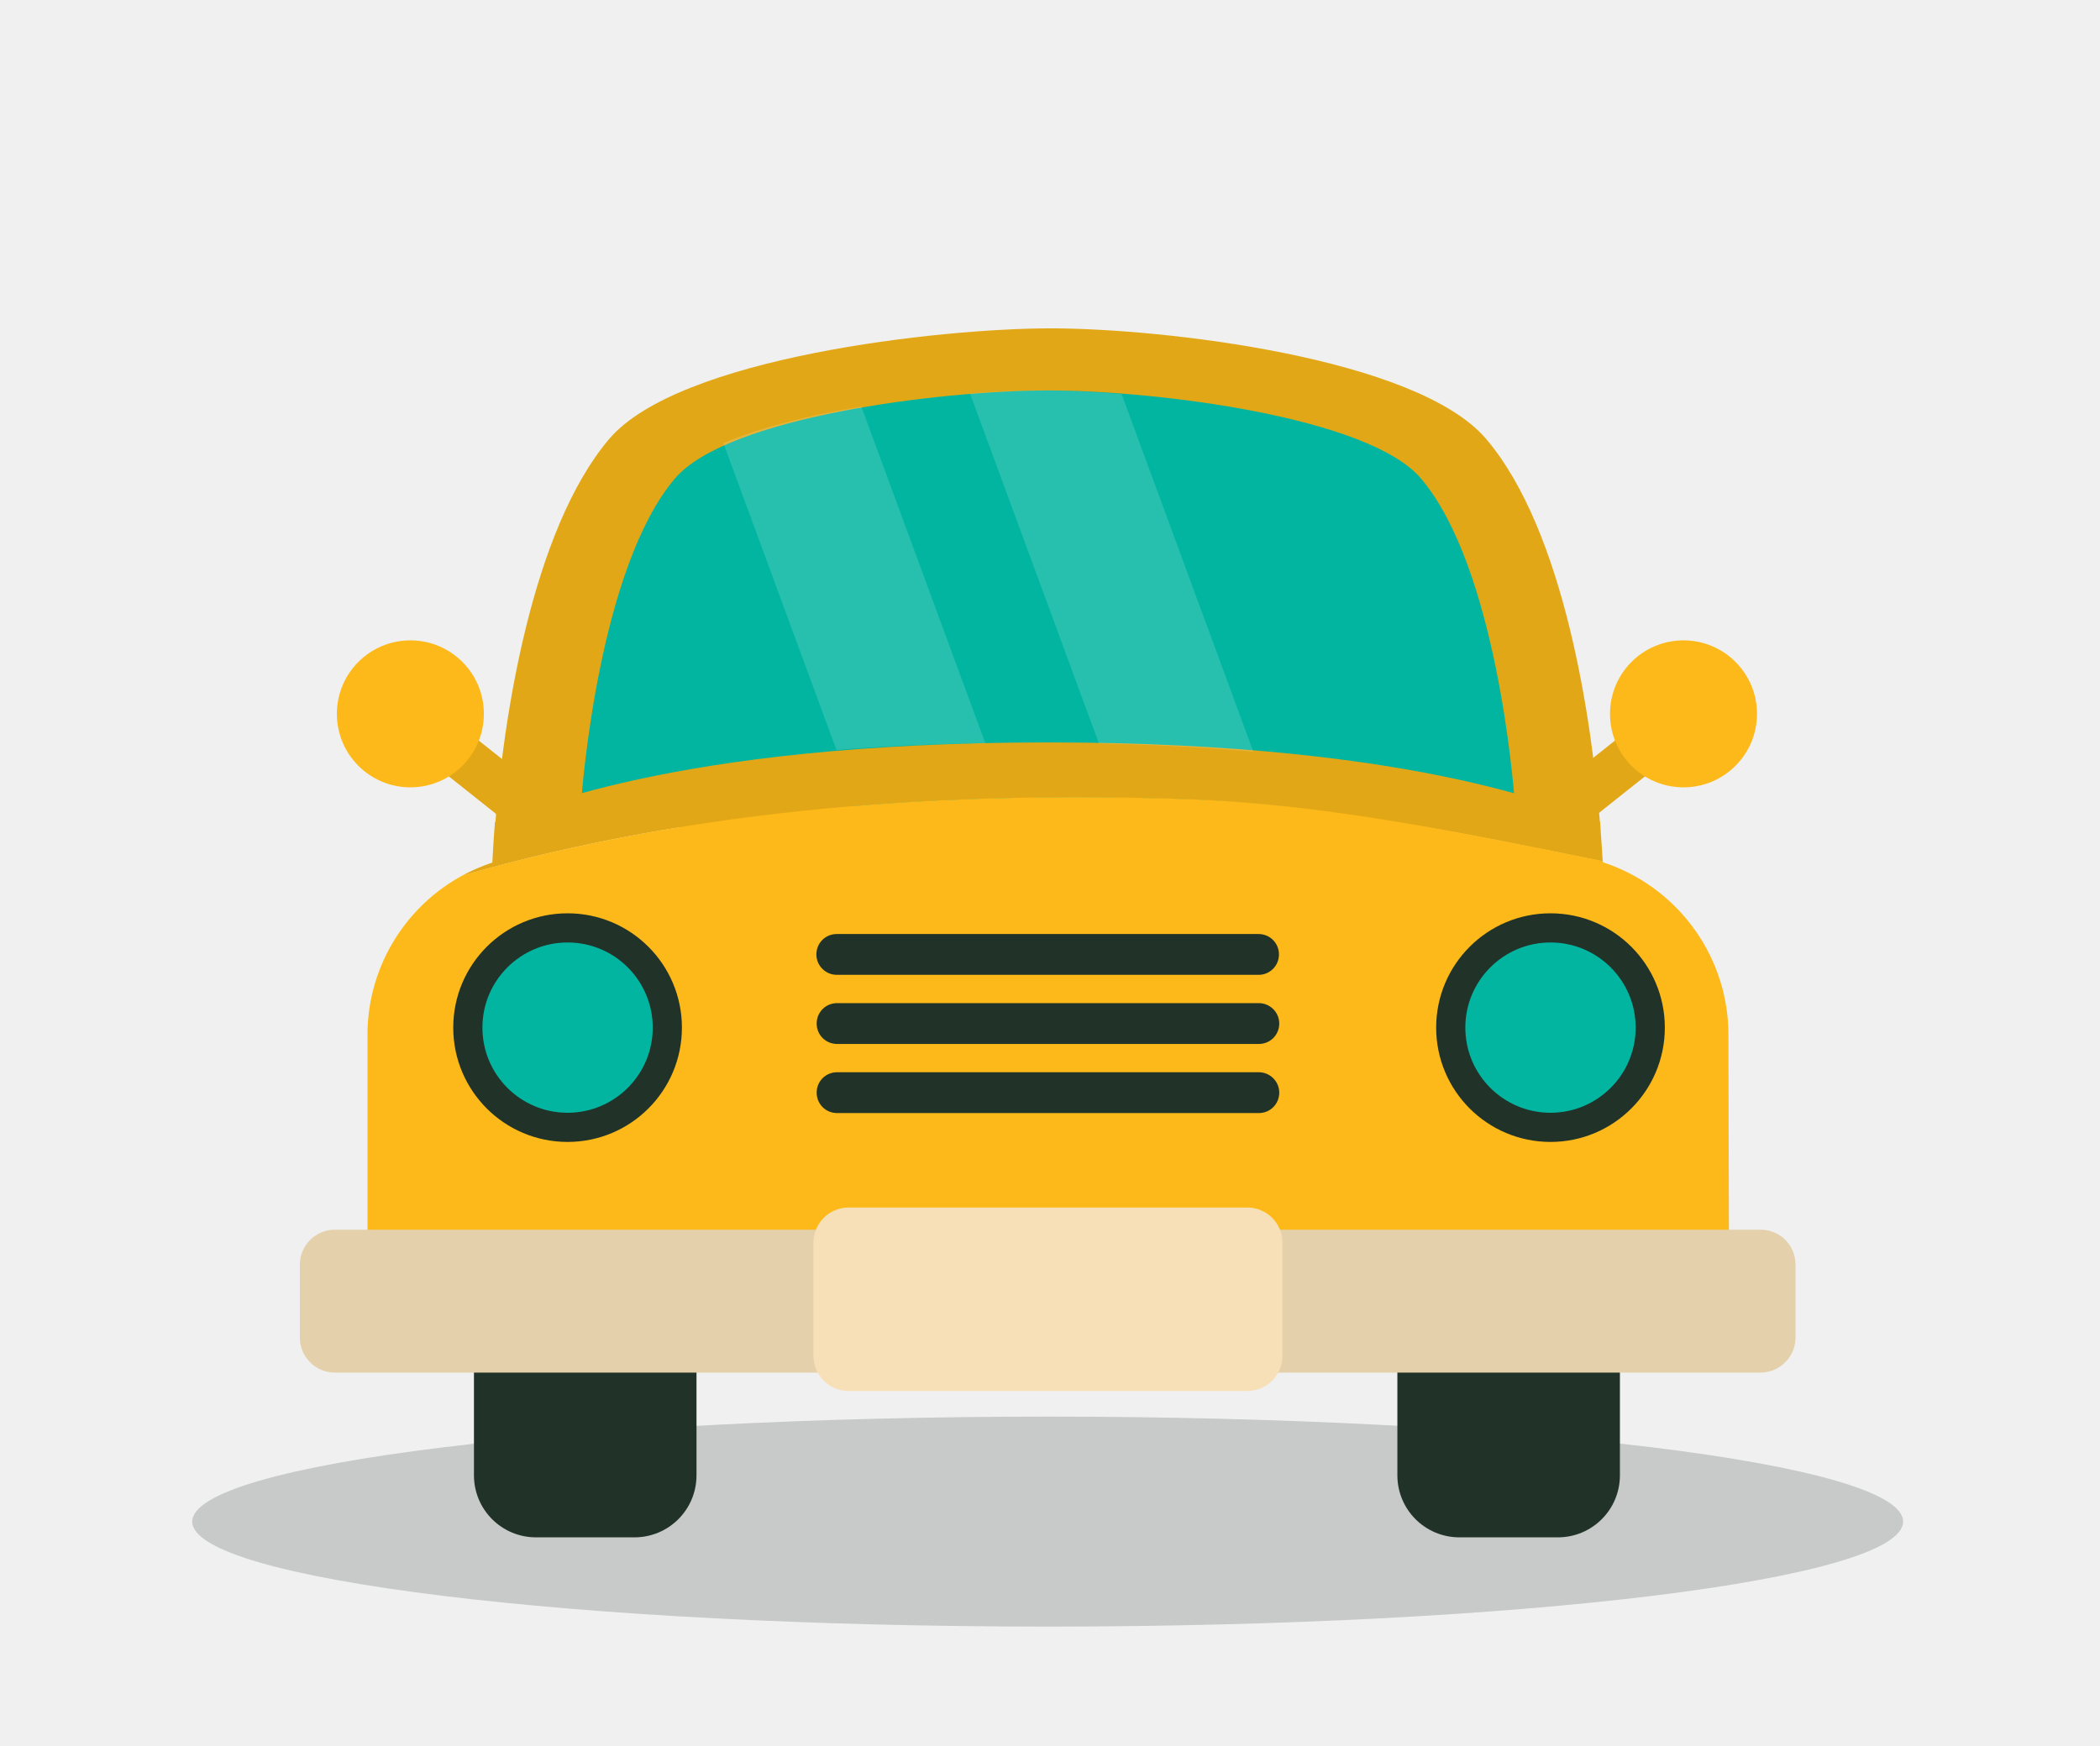
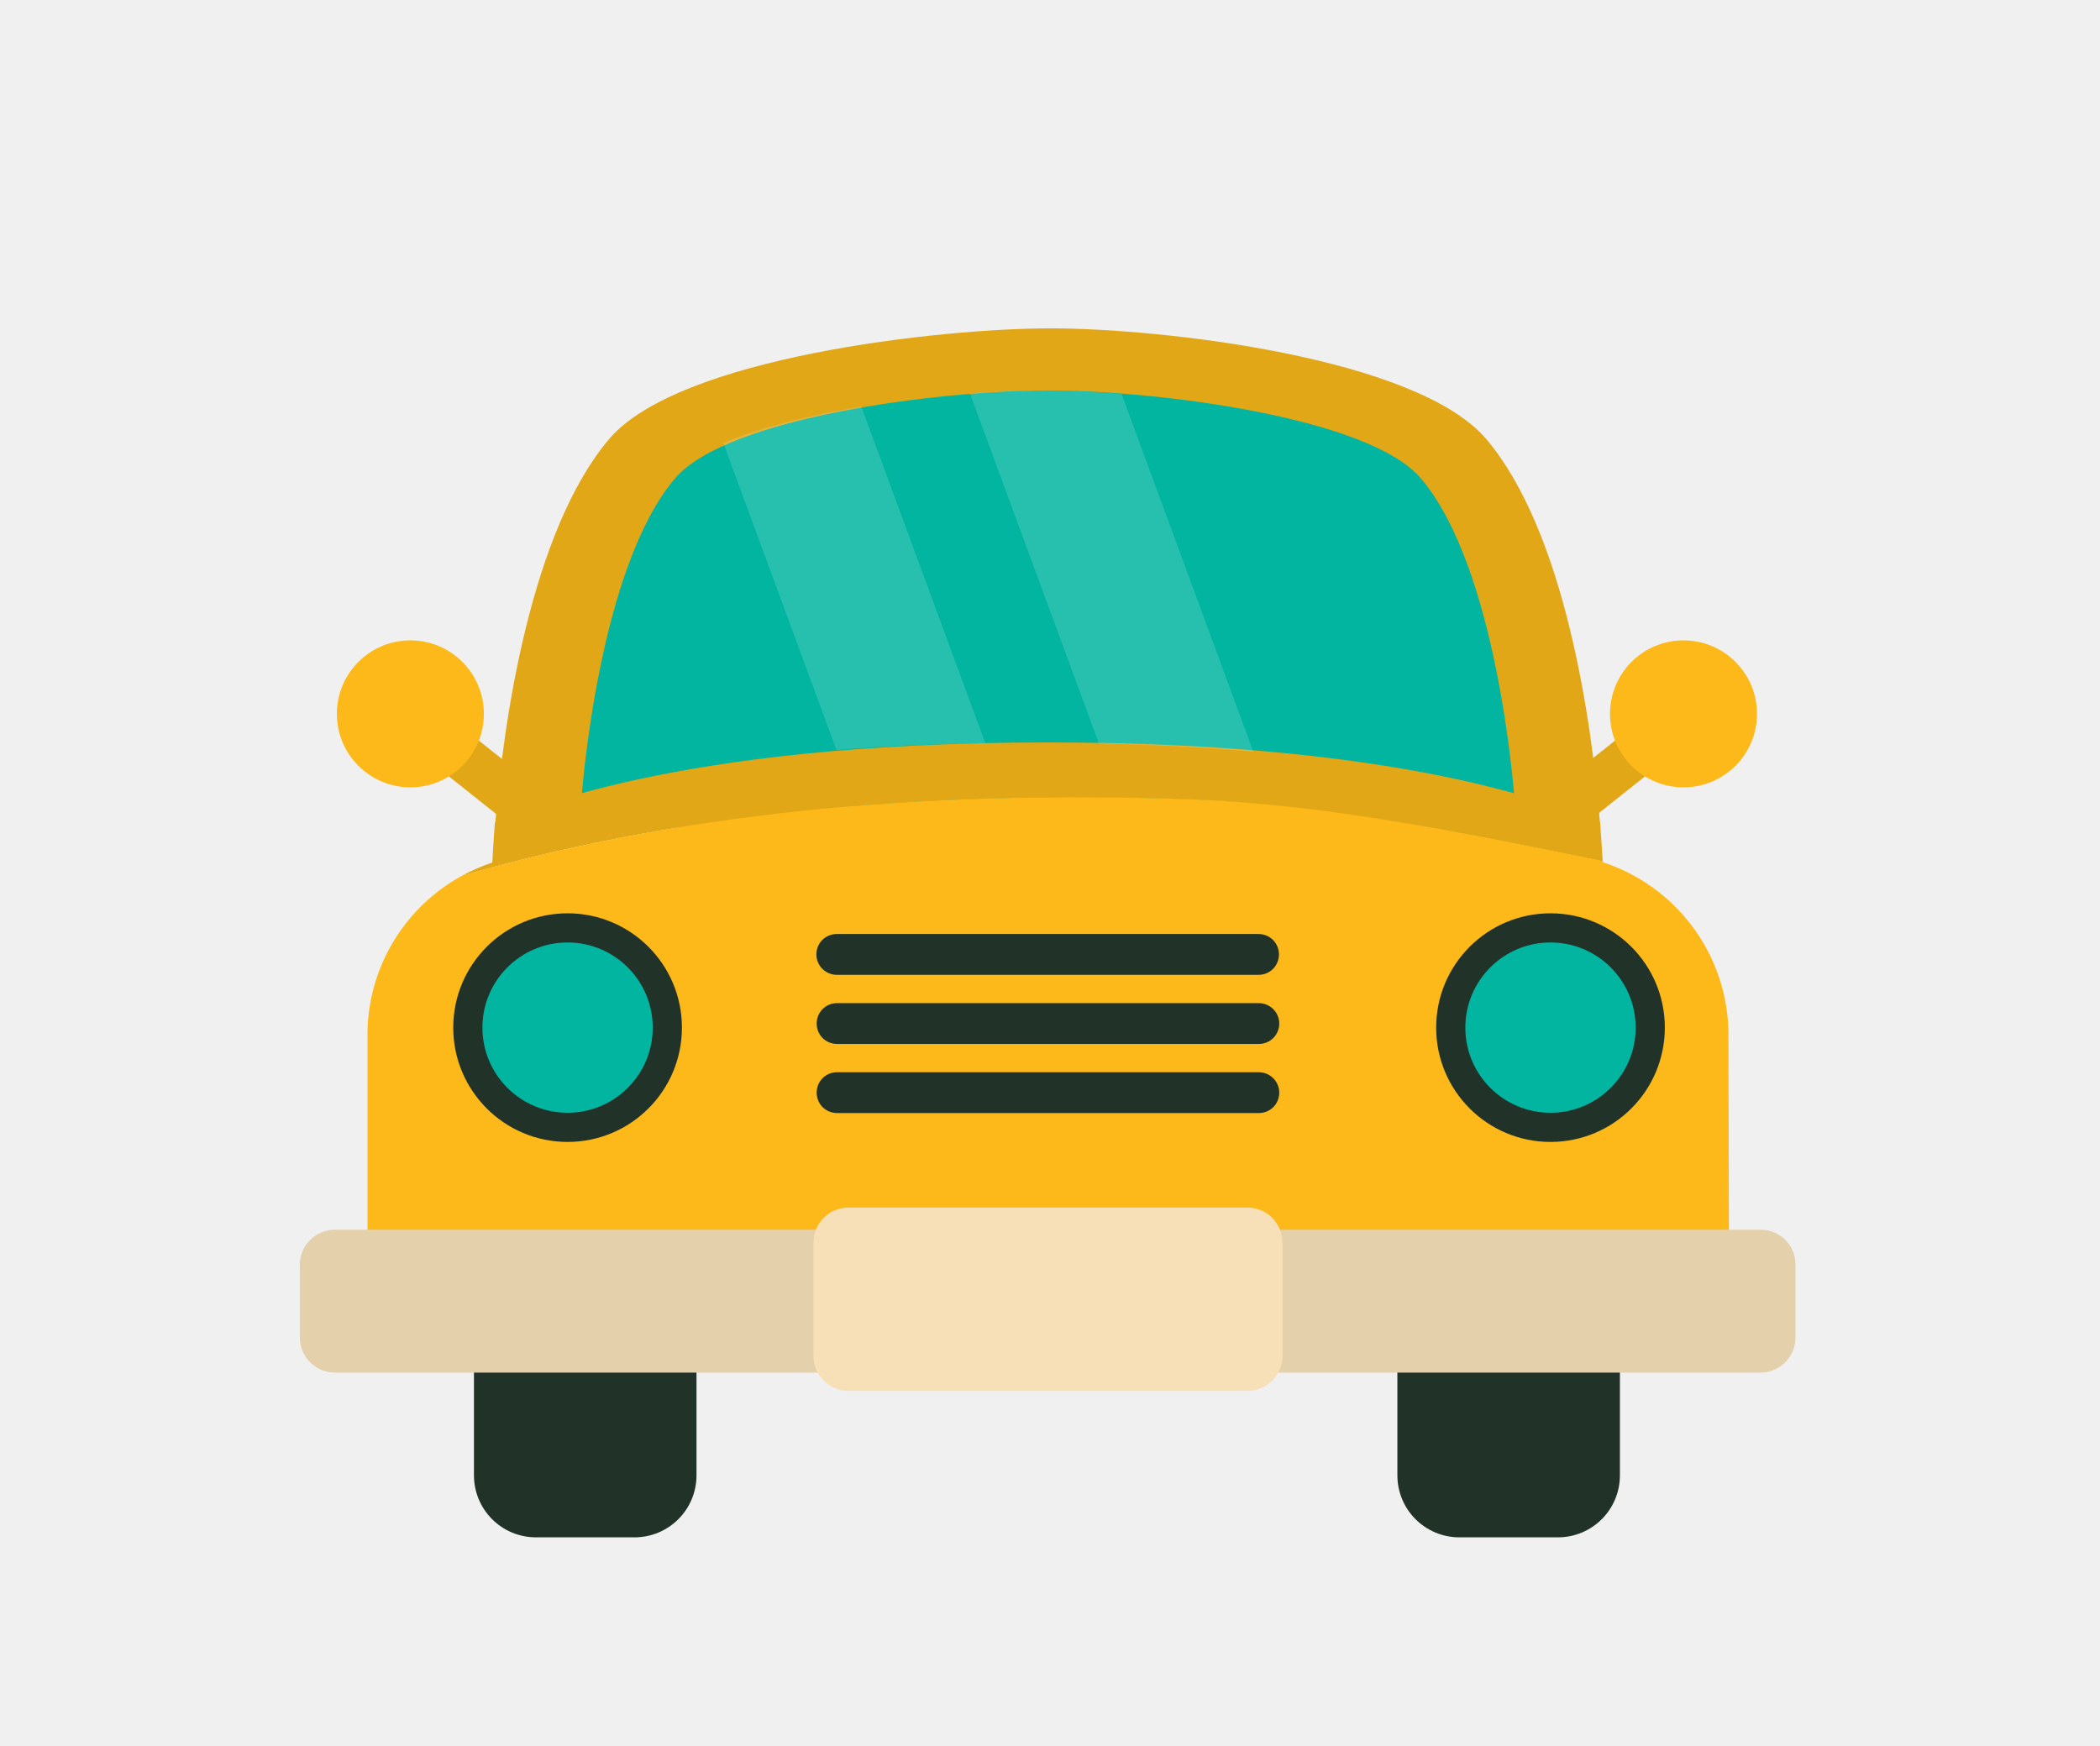
- <svg xmlns="http://www.w3.org/2000/svg" xmlns:xlink="http://www.w3.org/1999/xlink" version="1.1" x="0px" y="0px" width="720px" height="598.5px" viewBox="0 0 720 598.5" style="enable-background:new 0 0 720 598.5;" xml:space="preserve">
+ <svg xmlns="http://www.w3.org/2000/svg" xmlns:xlink="http://www.w3.org/1999/xlink" version="1.1" id="Layer_1" x="0px" y="0px" width="720px" height="598.5px" viewBox="110 -49.5 720 598.5" style="enable-background:new 110 -49.5 720 598.5;" xml:space="preserve">
  <style type="text/css">
	.st0{fill:#01B5A1;}
	.st1{fill:#EE3B3F;}
	.st2{fill:#BE202A;}
	.st3{fill:#6D5738;}
	.st4{fill:#FCB919;}
	.st5{fill:#F7E0B7;}
	.st6{fill:#58452D;}
	.st7{fill:#128977;}
	.st8{fill:#213228;}
- 	.st9{opacity:0.2;fill:#213228;}
- 	.st10{fill:#E2A717;}
- 	.st11{fill:#E4D0AB;}
- 	.st12{fill:#01B5A1;stroke:#213228;stroke-width:10;stroke-miterlimit:10;}
- 	.st13{clip-path:url(#SVGID_2_);}
- 	.st14{opacity:0.15;fill:#FFFFFF;}
+ 	.st9{fill:#E2A717;}
+ 	.st10{fill:#E4D0AB;}
+ 	.st11{fill:#01B5A1;stroke:#213228;stroke-width:10;stroke-miterlimit:10;}
+ 	.st12{clip-path:url(#SVGID_2_);}
+ 	.st13{opacity:0.15;fill:#FFFFFF;enable-background:new    ;}
</style>
  <g id="background">
</g>
-   <g id="object">
-     <rect x="144.8" y="2022.1" class="st0" width="116.3" height="116.3" />
-     <rect x="244.2" y="2022.1" class="st1" width="116.3" height="116.3" />
-     <rect x="36.2" y="2022.1" class="st2" width="116.3" height="116.3" />
-     <rect x="343.7" y="2022.1" class="st3" width="116.3" height="116.3" />
-     <rect x="443.1" y="2022.1" class="st4" width="116.3" height="116.3" />
-     <rect x="542.6" y="2022.1" class="st5" width="116.3" height="116.3" />
-     <rect x="660.4" y="2022.1" class="st6" width="116.3" height="116.3" />
-     <rect x="759.8" y="2022.1" class="st7" width="116.3" height="116.3" />
-     <rect x="859.2" y="2022.1" class="st8" width="116.3" height="116.3" />
+   <rect x="254.8" y="1972.6" class="st0" width="116.3" height="116.3" />
+   <rect x="354.2" y="1972.6" class="st1" width="116.3" height="116.3" />
+   <rect x="146.2" y="1972.6" class="st2" width="116.3" height="116.3" />
+   <rect x="453.7" y="1972.6" class="st3" width="116.3" height="116.3" />
+   <rect x="553.1" y="1972.6" class="st4" width="116.3" height="116.3" />
+   <rect x="652.6" y="1972.6" class="st5" width="116.3" height="116.3" />
+   <rect x="770.4" y="1972.6" class="st6" width="116.3" height="116.3" />
+   <rect x="869.8" y="1972.6" class="st7" width="116.3" height="116.3" />
+   <rect x="969.2" y="1972.6" class="st8" width="116.3" height="116.3" />
+   <path class="st8" d="M348.8,456.4c0,11.8-9.5,21.3-21.3,21.3h-33.7c-11.8,0-21.3-9.5-21.3-21.3v-70.9c0-11.8,9.5-21.3,21.3-21.3  h33.7c11.8,0,21.3,9.5,21.3,21.3V456.4z" />
+   <path class="st8" d="M589.1,456.4c0,11.8,9.5,21.3,21.3,21.3h33.7c11.8,0,21.3-9.5,21.3-21.3v-70.9c0-11.8-9.5-21.3-21.3-21.3h-33.7  c-11.8,0-21.3,9.5-21.3,21.3V456.4L589.1,456.4z" />
+   <g>
+     <rect x="649.1" y="207.4" transform="matrix(0.7829 -0.6221 0.6221 0.7829 9.8998 459.1162)" class="st9" width="27.5" height="16" />
+     <circle class="st4" cx="687.2" cy="195.3" r="25.2" />
+   </g>
+   <g>
+     <rect x="261.3" y="207.4" transform="matrix(-0.7829 -0.6221 0.6221 -0.7829 356.3756 555.1268)" class="st9" width="27.5" height="16" />
+     <circle class="st4" cx="250.7" cy="195.3" r="25.2" />
+   </g>
+   <path class="st9" d="M658.7,234.4c-2.8-37.1-12.4-101.8-39.1-133.3c-23.8-28.1-111.3-38-149.3-38s-127.7,9.9-151.5,38  c-26.6,31.5-36.3,96.2-39.1,133.3c1.4-0.4,192.6,0,192.6,0S654.4,233.1,658.7,234.4z" />
+   <path class="st0" d="M309.2,226.5c0.4-6.7,6.4-81.5,32.2-111.9c17.8-21,90.4-30.2,127.9-30.2s110.2,9.2,127.9,30.2  C623,145,629,219.7,629.4,226.5C633,227.1,304,227.4,309.2,226.5z" />
+   <path class="st9" d="M518.3,224.7c47.1,1.9,94.2,11.7,141.2,21.2c-0.1-1.8-0.4-6.5-0.9-13.5c-8.8-2.7-58.8-27.3-189.3-27.3  s-180.7,24.6-189.6,27.3c-0.6,7.5-0.8,12.5-0.9,13.9c-3.6,1.2-7.1,2.7-10.4,4.5C349.5,227.5,434.4,221.7,518.3,224.7z" />
+   <path class="st4" d="M702.6,303.9c-0.7-27-18.5-49.7-43-57.7c0-0.1,0-0.2,0-0.4c-47.1-9.5-94.2-19.4-141.2-21.2  c-83.9-3-168.8,2.9-249.8,26.1c-19,10.3-32,30.2-32.6,53.2v0.1v79.2l233.3,7l0,0h0.1h0.1l0,0l233.3-7L702.6,303.9L702.6,303.9z" />
+   <path class="st10" d="M713.6,372.2H469.3h-0.2H224.8c-6.6,0-12,5.4-12,12v25c0,6.6,5.4,12,12,12h244.3h0.2h244.3c6.6,0,12-5.4,12-12  v-25C725.6,377.5,720.3,372.2,713.6,372.2z" />
+   <circle class="st11" cx="641.6" cy="302.9" r="34.2" />
+   <circle class="st11" cx="304.6" cy="302.9" r="34.2" />
+   <g>
+     <path class="st8" d="M396.9,284.8h72.2h0.2h72.2c3.9,0,7-3.1,7-7s-3.1-7-7-7h-72.2h-0.2h-72.2c-3.9,0-7,3.1-7,7   C389.9,281.7,393.1,284.8,396.9,284.8z" />
+     <path class="st8" d="M541.6,294.5h-72.2h-0.2H397c-3.9,0-7,3.1-7,7s3.1,7,7,7h72.2h0.2h72.2c3.9,0,7-3.1,7-7   C548.6,297.6,545.4,294.5,541.6,294.5z" />
+     <path class="st8" d="M541.6,318.2h-72.2h-0.2H397c-3.9,0-7,3.1-7,7s3.1,7,7,7h72.2h0.2h72.2c3.9,0,7-3.1,7-7   C548.6,321.3,545.4,318.2,541.6,318.2z" />
+   </g>
+   <path class="st5" d="M537.7,364.6h-68.3h-0.2h-68.3c-6.6,0-12,5.4-12,12v38.9c0,6.6,5.4,12,12,12h68.3h0.2h68.3c6.6,0,12-5.4,12-12  v-38.9C549.7,370,544.3,364.6,537.7,364.6z" />
+   <g>
    <g>
-       <ellipse class="st9" cx="359.2" cy="521.8" rx="293.3" ry="36" />
-       <path class="st8" d="M238.8,505.9c0,11.8-9.5,21.3-21.3,21.3h-33.7c-11.8,0-21.3-9.5-21.3-21.3V435c0-11.8,9.5-21.3,21.3-21.3    h33.7c11.8,0,21.3,9.5,21.3,21.3V505.9z" />
-       <path class="st8" d="M479.1,505.9c0,11.8,9.5,21.3,21.3,21.3h33.7c11.8,0,21.3-9.5,21.3-21.3V435c0-11.8-9.5-21.3-21.3-21.3h-33.7    c-11.8,0-21.3,9.5-21.3,21.3V505.9z" />
-       <g>
-         <rect x="539.1" y="256.9" transform="matrix(-0.7829 0.6221 -0.6221 -0.7829 1150.459 128.3345)" class="st10" width="27.5" height="16" />
-         <circle class="st4" cx="577.2" cy="244.8" r="25.2" />
-       </g>
-       <g>
-         <rect x="151.3" y="256.9" transform="matrix(0.7829 0.6221 -0.6221 0.7829 200.6151 -45.1798)" class="st10" width="27.5" height="16" />
-         <circle class="st4" cx="140.7" cy="244.8" r="25.2" />
-       </g>
-       <path class="st10" d="M548.7,283.9c-2.8-37.1-12.4-101.8-39.1-133.3c-23.8-28.1-111.3-38-149.3-38c-38,0-127.7,9.9-151.5,38    c-26.6,31.5-36.3,96.2-39.1,133.3c1.4-0.4,192.6,0,192.6,0S544.4,282.6,548.7,283.9z" />
-       <path class="st0" d="M199.2,276c0.4-6.7,6.4-81.5,32.2-111.9c17.8-21,90.4-30.2,127.9-30.2c37.5,0,110.2,9.2,127.9,30.2    c25.8,30.4,31.8,105.1,32.2,111.9C523,276.6,194,276.9,199.2,276z" />
-       <path class="st10" d="M408.3,274.2c47.1,1.9,94.2,11.7,141.2,21.2c-0.1-1.8-0.4-6.5-0.9-13.5c-8.8-2.7-58.8-27.3-189.3-27.3    s-180.7,24.6-189.6,27.3c-0.6,7.5-0.8,12.5-0.9,13.9c-3.6,1.2-7.1,2.7-10.4,4.5C239.5,277,324.4,271.2,408.3,274.2z" />
-       <path class="st4" d="M592.6,353.4c-0.7-27-18.5-49.7-43-57.7c0-0.1,0-0.2,0-0.4c-47.1-9.5-94.2-19.4-141.2-21.2    c-83.9-3-168.8,2.9-249.8,26.1c-19,10.3-32,30.2-32.6,53.2l0,0.1v79.2l233.3,7v0l0.1,0l0.1,0v0l233.3-7L592.6,353.4L592.6,353.4z" />
-       <path class="st11" d="M603.6,421.7H359.3h-0.2H114.8c-6.6,0-12,5.4-12,12v25c0,6.6,5.4,12,12,12h244.3h0.2h244.3    c6.6,0,12-5.4,12-12v-25C615.6,427,610.3,421.7,603.6,421.7z" />
-       <circle class="st12" cx="531.6" cy="352.4" r="34.2" />
-       <circle class="st12" cx="194.6" cy="352.4" r="34.2" />
-       <g>
-         <path class="st8" d="M286.9,334.3h72.2h0.2h72.2c3.9,0,7-3.1,7-7c0-3.9-3.1-7-7-7h-72.2h-0.2h-72.2c-3.9,0-7,3.1-7,7     C279.9,331.2,283.1,334.3,286.9,334.3z" />
-         <path class="st8" d="M431.6,344h-72.2h-0.2h-72.2c-3.9,0-7,3.1-7,7c0,3.9,3.1,7,7,7h72.2h0.2h72.2c3.9,0,7-3.1,7-7     C438.6,347.1,435.4,344,431.6,344z" />
-         <path class="st8" d="M431.6,367.7h-72.2h-0.2h-72.2c-3.9,0-7,3.1-7,7c0,3.9,3.1,7,7,7h72.2h0.2h72.2c3.9,0,7-3.1,7-7     C438.6,370.8,435.4,367.7,431.6,367.7z" />
-       </g>
-       <path class="st5" d="M427.7,414.1h-68.3h-0.2h-68.3c-6.6,0-12,5.4-12,12V465c0,6.6,5.4,12,12,12h68.3h0.2h68.3c6.6,0,12-5.4,12-12    v-38.9C439.7,419.5,434.3,414.1,427.7,414.1z" />
-       <g>
-         <defs>
-           <path id="SVGID_1_" d="M197.1,276c0.4-6.7,6.4-81.5,32.2-111.9c17.8-21,90.4-30.2,127.9-30.2c37.5,0,110.2,9.2,127.9,30.2      c25.8,30.4,31.8,105.1,32.2,111.9c1.7,0.3-37.3-21.3-162.9-21.3C228.7,254.7,194.4,276.5,197.1,276z" />
-         </defs>
-         <clipPath id="SVGID_2_">
-           <use xlink:href="#SVGID_1_" style="overflow:visible;" />
-         </clipPath>
-         <g class="st13">
-           <rect x="273" y="74.7" transform="matrix(0.9384 -0.3456 0.3456 0.9384 -56.1339 116.0416)" class="st14" width="48.7" height="281.5" />
-           <rect x="351.2" y="40.4" transform="matrix(0.9384 -0.3456 0.3456 0.9384 -39.4687 140.9732)" class="st14" width="48.7" height="281.5" />
-         </g>
+       <defs>
+         <path id="SVGID_1_" d="M307.1,226.5c0.4-6.7,6.4-81.5,32.2-111.9c17.8-21,90.4-30.2,127.9-30.2s110.2,9.2,127.9,30.2     c25.8,30.4,31.8,105.1,32.2,111.9c1.7,0.3-37.3-21.3-162.9-21.3C338.7,205.2,304.4,227,307.1,226.5z" />
+       </defs>
+       <clipPath id="SVGID_2_">
+         <use xlink:href="#SVGID_1_" style="overflow:visible;" />
+       </clipPath>
+       <g class="st12">
+         <rect x="383" y="25.2" transform="matrix(-0.9384 0.3456 -0.3456 -0.9384 846.9713 180.9051)" class="st13" width="48.7" height="281.5" />
+         <rect x="461.2" y="-9.1" transform="matrix(-0.9384 0.3456 -0.3456 -0.9384 986.6938 87.4311)" class="st13" width="48.7" height="281.5" />
      </g>
    </g>
  </g>
</svg>
